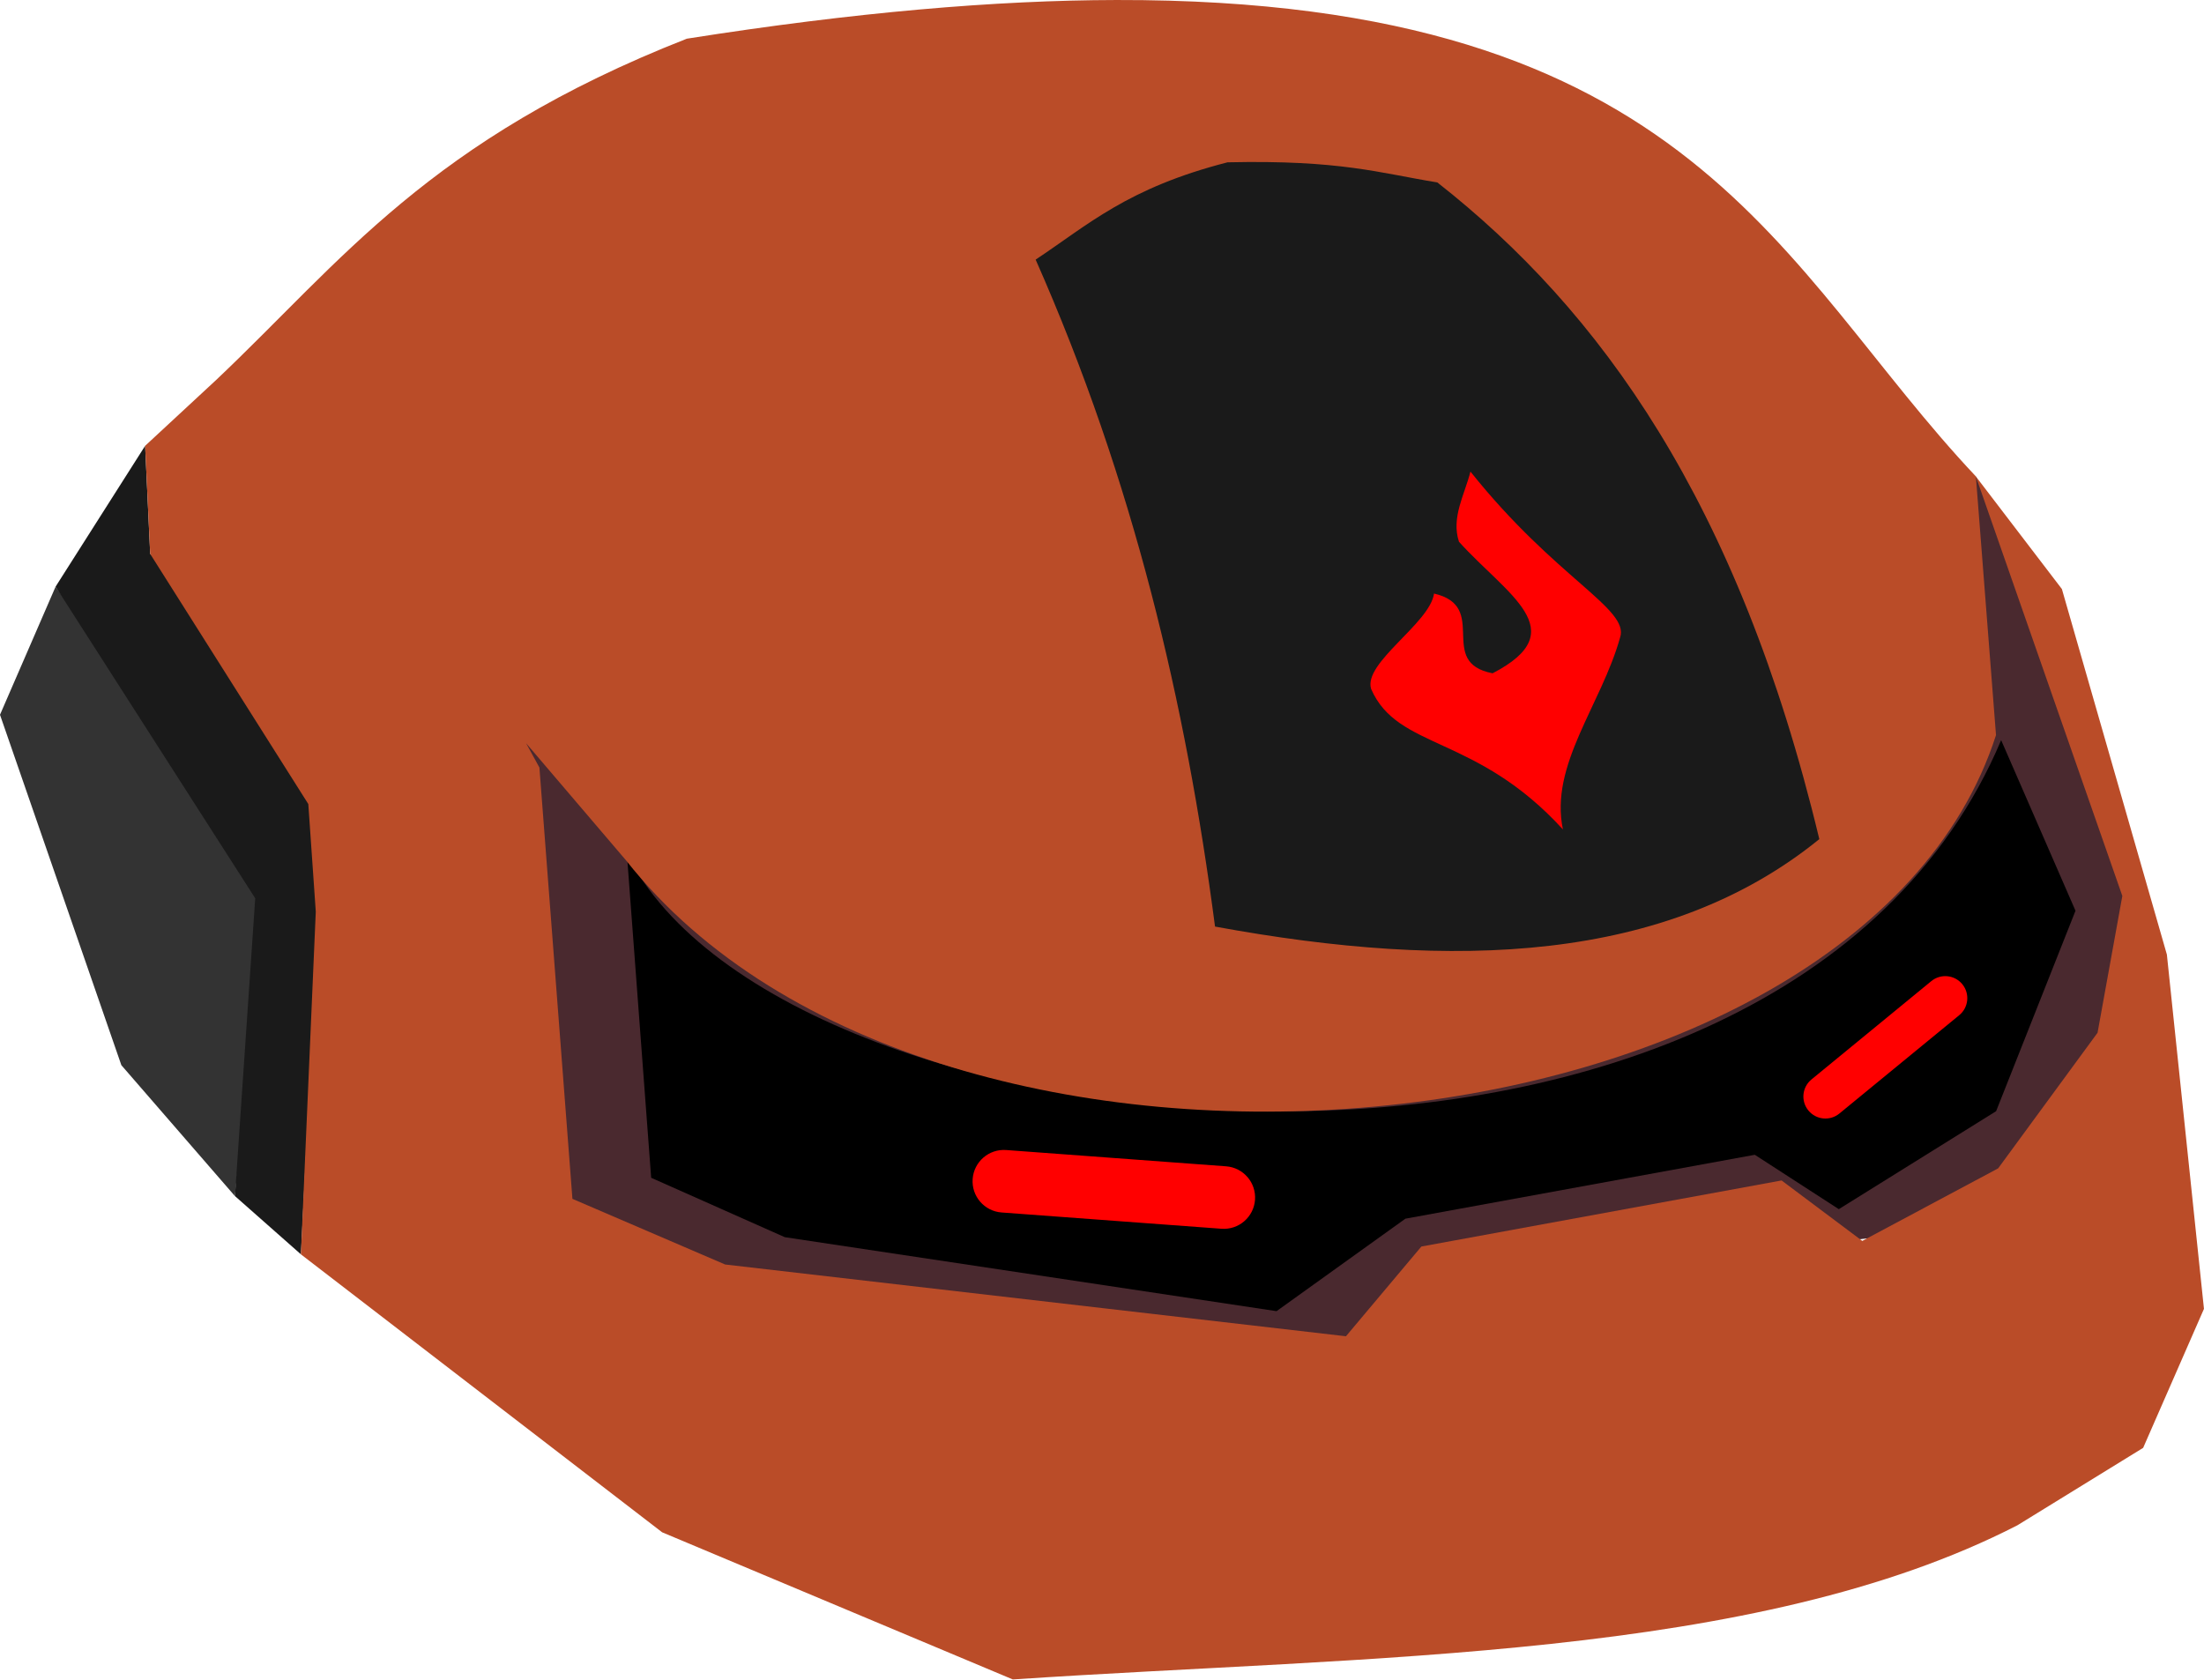
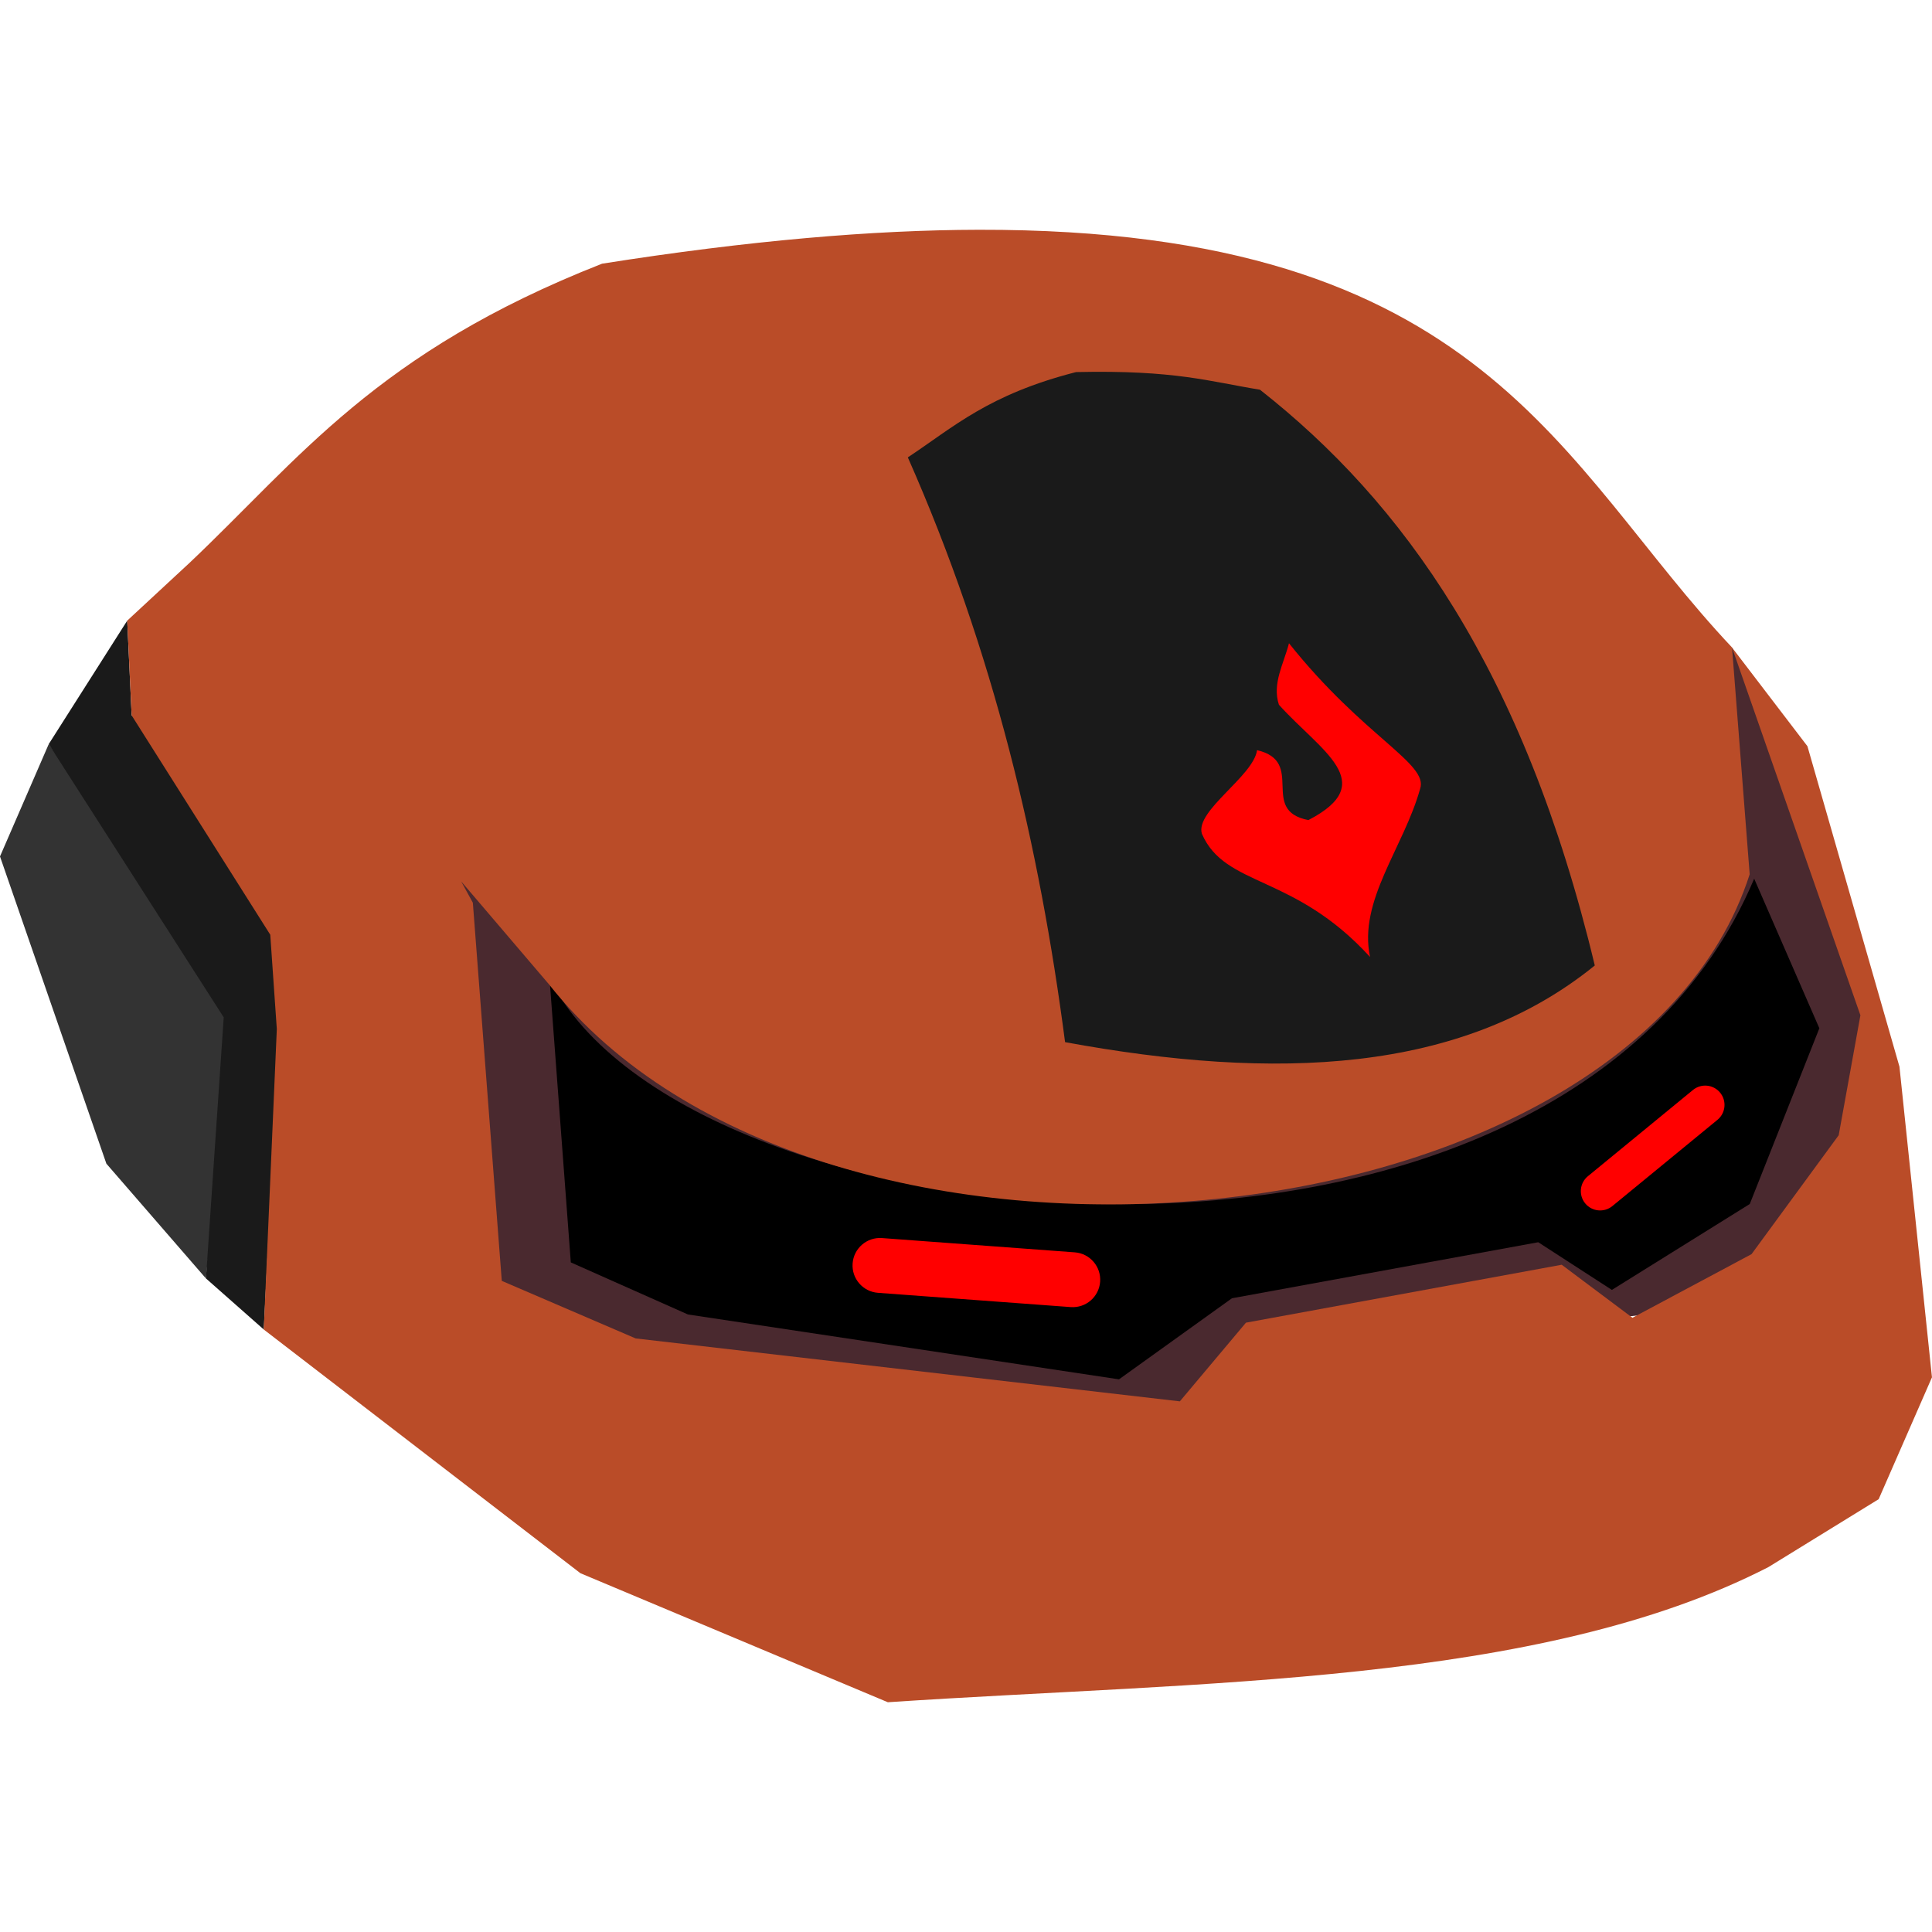
- <svg xmlns="http://www.w3.org/2000/svg" width="124.471mm" height="94.865mm" viewBox="0 0 124.471 94.865" version="1.1" id="svg1001">
+ <svg xmlns="http://www.w3.org/2000/svg" width="124.471mm" height="124.471mm" viewBox="0 0 124.471 124.471" version="1.1" id="svg1001">
  <defs id="defs995" />
  <g id="layer1" transform="translate(-119.1933,-49.32955)">
-     <path style="vector-effect:none;fill:#4a292f;fill-opacity:1;stroke:none;stroke-width:0.265px;stroke-linecap:butt;stroke-linejoin:miter;stroke-miterlimit:4;stroke-dasharray:none;stroke-dashoffset:0;stroke-opacity:1" d="m 147.945,90.173 3.013,26.131 0.562,4.299 47.309,7.6 17.021,-7.968 14.228,-1.543 11.393,-9.796 -4.47,-19.516 -6.22,-13.14 -2.995,14.368 -7.145,8.676 -41.538,4.733 z" id="path890" />
-     <path style="vector-effect:none;fill:#000000;fill-opacity:1;stroke:none;stroke-width:0.265px;stroke-linecap:butt;stroke-linejoin:miter;stroke-miterlimit:4;stroke-dasharray:none;stroke-dashoffset:0;stroke-opacity:1" d="m 154.595,97.538 1.373,18.32 7.547,3.355 27.771,4.179 7.276,-5.223 19.734,-3.61 4.744,3.071 8.884,-5.534 4.483,-11.322 -4.199,-9.637 c -12.477,29.613 -68.785,24.169 -77.614,6.402 z" id="path886" />
-     <path style="vector-effect:none;fill:#333333;fill-opacity:1;stroke:none;stroke-width:0.265px;stroke-linecap:butt;stroke-linejoin:miter;stroke-miterlimit:4;stroke-dasharray:none;stroke-dashoffset:0;stroke-opacity:1" d="m 119.193,89.704 6.854,19.793 6.414,7.395 1.3,-13.308 -0.157,-4.638 -5.052,-7.943 -6.22,-8.534 z" id="path864" />
-     <path style="vector-effect:none;fill:#1a1a1a;fill-opacity:1;stroke:none;stroke-width:0.265px;stroke-linecap:butt;stroke-linejoin:miter;stroke-miterlimit:4;stroke-dasharray:none;stroke-dashoffset:0;stroke-opacity:1" d="m 122.332,82.468 5.058,-7.956 0.285,6.103 7.396,6.879 3.156,7.457 -1.043,5.39 -0.996,19.841 -3.726,-3.291 1.145,-16.82 z" id="path866" />
-     <path id="path888" style="vector-effect:none;fill:#ba4c28;fill-opacity:1;stroke:none;stroke-width:0.265px;stroke-linecap:butt;stroke-linejoin:miter;stroke-miterlimit:4;stroke-dasharray:none;stroke-dashoffset:0;stroke-opacity:1" d="m 182.241,49.33 c -6.782,0.014 -14.766,0.687 -24.259,2.185 -14.562,5.718 -19.499,12.576 -26.577,19.273 l -4.016,3.724 0.285,6.104 8.931,14.131 0.422,6.077 -0.84,19.359 20.401,15.7 19.805,8.312 c 20.264,-1.356 41.933,-1.105 56.732,-8.707 l 7.103,-4.375 3.434,-7.851 -2.094,-20.014 -5.929,-20.646 -4.86,-6.361 8.273,23.697 -1.399,7.727 -5.615,7.661 -7.672,4.098 -4.558,-3.415 -20.343,3.732 -4.259,5.069 -35.061,-4.054 -8.624,-3.708 -1.864,-24.363 -0.752,-1.374 5.647,6.621 c 17.489,22.174 69.534,17.256 77.366,-7.078 L 230.781,76.239 C 219.69,64.482 214.919,49.262 182.241,49.33 Z" />
-     <rect style="fill:#ff0000;stroke:none;stroke-width:2;stroke-linecap:round" id="rect878" width="15.99" height="3.537" x="182.209" y="100.98" rx="1.769" ry="1.769" transform="rotate(4.234906)" />
-     <rect style="fill:#ff0000;stroke:none;stroke-width:2;stroke-linecap:round" id="rect880" width="11.245" height="2.488" x="-111.236" y="225.784" rx="1.244" ry="1.244" transform="matrix(-0.7729956,0.6344114,0.6344114,0.7729956,0,0)" />
-     <path style="vector-effect:none;fill:#1a1a1a;fill-opacity:1;stroke:none;stroke-width:0.265px;stroke-linecap:butt;stroke-linejoin:miter;stroke-miterlimit:4;stroke-dasharray:none;stroke-dashoffset:0;stroke-opacity:1" d="m 187.812,101.668 c 13.513,2.485 25.515,2.05 34.127,-4.939 -4.579,-19.092 -12.384,-29.875 -21.572,-37.095 -3.252,-0.527 -5.453,-1.279 -11.847,-1.136 -5.66,1.448 -7.886,3.54 -10.839,5.496 5.525,12.493 8.483,25.064 10.131,37.674 z" id="path884" />
-     <path style="vector-effect:none;fill:#ff0000;fill-opacity:1;stroke:none;stroke-width:0.265px;stroke-linecap:butt;stroke-linejoin:miter;stroke-miterlimit:4;stroke-dasharray:none;stroke-dashoffset:0;stroke-opacity:1" d="m 202.237,75.968 c 4.821,6.048 9.002,7.748 8.45,9.374 -1.062,3.803 -3.998,7.21 -3.227,10.839 -4.911,-5.384 -9.325,-4.473 -10.833,-7.935 -0.459,-1.48 3.317,-3.702 3.554,-5.389 3.166,0.733 0.108,3.887 3.306,4.504 4.652,-2.407 0.793,-4.442 -1.898,-7.429 -0.451,-1.37 0.316,-2.651 0.648,-3.964 z" id="path882" />
+     <g id="g83" transform="translate(0,14.80294)">
+       <path style="vector-effect:none;fill:#4a292f;fill-opacity:1;stroke:none;stroke-width:0.265px;stroke-linecap:butt;stroke-linejoin:miter;stroke-miterlimit:4;stroke-dasharray:none;stroke-dashoffset:0;stroke-opacity:1" d="m 147.945,90.173 3.013,26.131 0.562,4.299 47.309,7.6 17.021,-7.968 14.228,-1.543 11.393,-9.796 -4.47,-19.516 -6.22,-13.14 -2.995,14.368 -7.145,8.676 -41.538,4.733 z" id="path890" />
+       <path style="vector-effect:none;fill:#000000;fill-opacity:1;stroke:none;stroke-width:0.265px;stroke-linecap:butt;stroke-linejoin:miter;stroke-miterlimit:4;stroke-dasharray:none;stroke-dashoffset:0;stroke-opacity:1" d="m 154.595,97.538 1.373,18.32 7.547,3.355 27.771,4.179 7.276,-5.223 19.734,-3.61 4.744,3.071 8.884,-5.534 4.483,-11.322 -4.199,-9.637 c -12.477,29.613 -68.785,24.169 -77.614,6.402 z" id="path886" />
+       <path style="vector-effect:none;fill:#333333;fill-opacity:1;stroke:none;stroke-width:0.265px;stroke-linecap:butt;stroke-linejoin:miter;stroke-miterlimit:4;stroke-dasharray:none;stroke-dashoffset:0;stroke-opacity:1" d="m 119.193,89.704 6.854,19.793 6.414,7.395 1.3,-13.308 -0.157,-4.638 -5.052,-7.943 -6.22,-8.534 z" id="path864" />
+       <path style="vector-effect:none;fill:#1a1a1a;fill-opacity:1;stroke:none;stroke-width:0.265px;stroke-linecap:butt;stroke-linejoin:miter;stroke-miterlimit:4;stroke-dasharray:none;stroke-dashoffset:0;stroke-opacity:1" d="m 122.332,82.468 5.058,-7.956 0.285,6.103 7.396,6.879 3.156,7.457 -1.043,5.39 -0.996,19.841 -3.726,-3.291 1.145,-16.82 z" id="path866" />
+       <path id="path888" style="vector-effect:none;fill:#ba4c28;fill-opacity:1;stroke:none;stroke-width:0.265px;stroke-linecap:butt;stroke-linejoin:miter;stroke-miterlimit:4;stroke-dasharray:none;stroke-dashoffset:0;stroke-opacity:1" d="m 182.241,49.33 c -6.782,0.014 -14.766,0.687 -24.259,2.185 -14.562,5.718 -19.499,12.576 -26.577,19.273 l -4.016,3.724 0.285,6.104 8.931,14.131 0.422,6.077 -0.84,19.359 20.401,15.7 19.805,8.312 c 20.264,-1.356 41.933,-1.105 56.732,-8.707 l 7.103,-4.375 3.434,-7.851 -2.094,-20.014 -5.929,-20.646 -4.86,-6.361 8.273,23.697 -1.399,7.727 -5.615,7.661 -7.672,4.098 -4.558,-3.415 -20.343,3.732 -4.259,5.069 -35.061,-4.054 -8.624,-3.708 -1.864,-24.363 -0.752,-1.374 5.647,6.621 c 17.489,22.174 69.534,17.256 77.366,-7.078 L 230.781,76.239 C 219.69,64.482 214.919,49.262 182.241,49.33 Z" />
+       <rect style="fill:#ff0000;stroke:none;stroke-width:2;stroke-linecap:round" id="rect878" width="15.99" height="3.537" x="182.209" y="100.98" rx="1.769" ry="1.769" transform="rotate(4.234906)" />
+       <rect style="fill:#ff0000;stroke:none;stroke-width:2;stroke-linecap:round" id="rect880" width="11.245" height="2.488" x="-111.236" y="225.784" rx="1.244" ry="1.244" transform="matrix(-0.7729956,0.6344114,0.6344114,0.7729956,0,0)" />
+       <path style="vector-effect:none;fill:#1a1a1a;fill-opacity:1;stroke:none;stroke-width:0.265px;stroke-linecap:butt;stroke-linejoin:miter;stroke-miterlimit:4;stroke-dasharray:none;stroke-dashoffset:0;stroke-opacity:1" d="m 187.812,101.668 c 13.513,2.485 25.515,2.05 34.127,-4.939 -4.579,-19.092 -12.384,-29.875 -21.572,-37.095 -3.252,-0.527 -5.453,-1.279 -11.847,-1.136 -5.66,1.448 -7.886,3.54 -10.839,5.496 5.525,12.493 8.483,25.064 10.131,37.674 z" id="path884" />
+       <path style="vector-effect:none;fill:#ff0000;fill-opacity:1;stroke:none;stroke-width:0.265px;stroke-linecap:butt;stroke-linejoin:miter;stroke-miterlimit:4;stroke-dasharray:none;stroke-dashoffset:0;stroke-opacity:1" d="m 202.237,75.968 c 4.821,6.048 9.002,7.748 8.45,9.374 -1.062,3.803 -3.998,7.21 -3.227,10.839 -4.911,-5.384 -9.325,-4.473 -10.833,-7.935 -0.459,-1.48 3.317,-3.702 3.554,-5.389 3.166,0.733 0.108,3.887 3.306,4.504 4.652,-2.407 0.793,-4.442 -1.898,-7.429 -0.451,-1.37 0.316,-2.651 0.648,-3.964 z" id="path882" />
+     </g>
  </g>
</svg>
